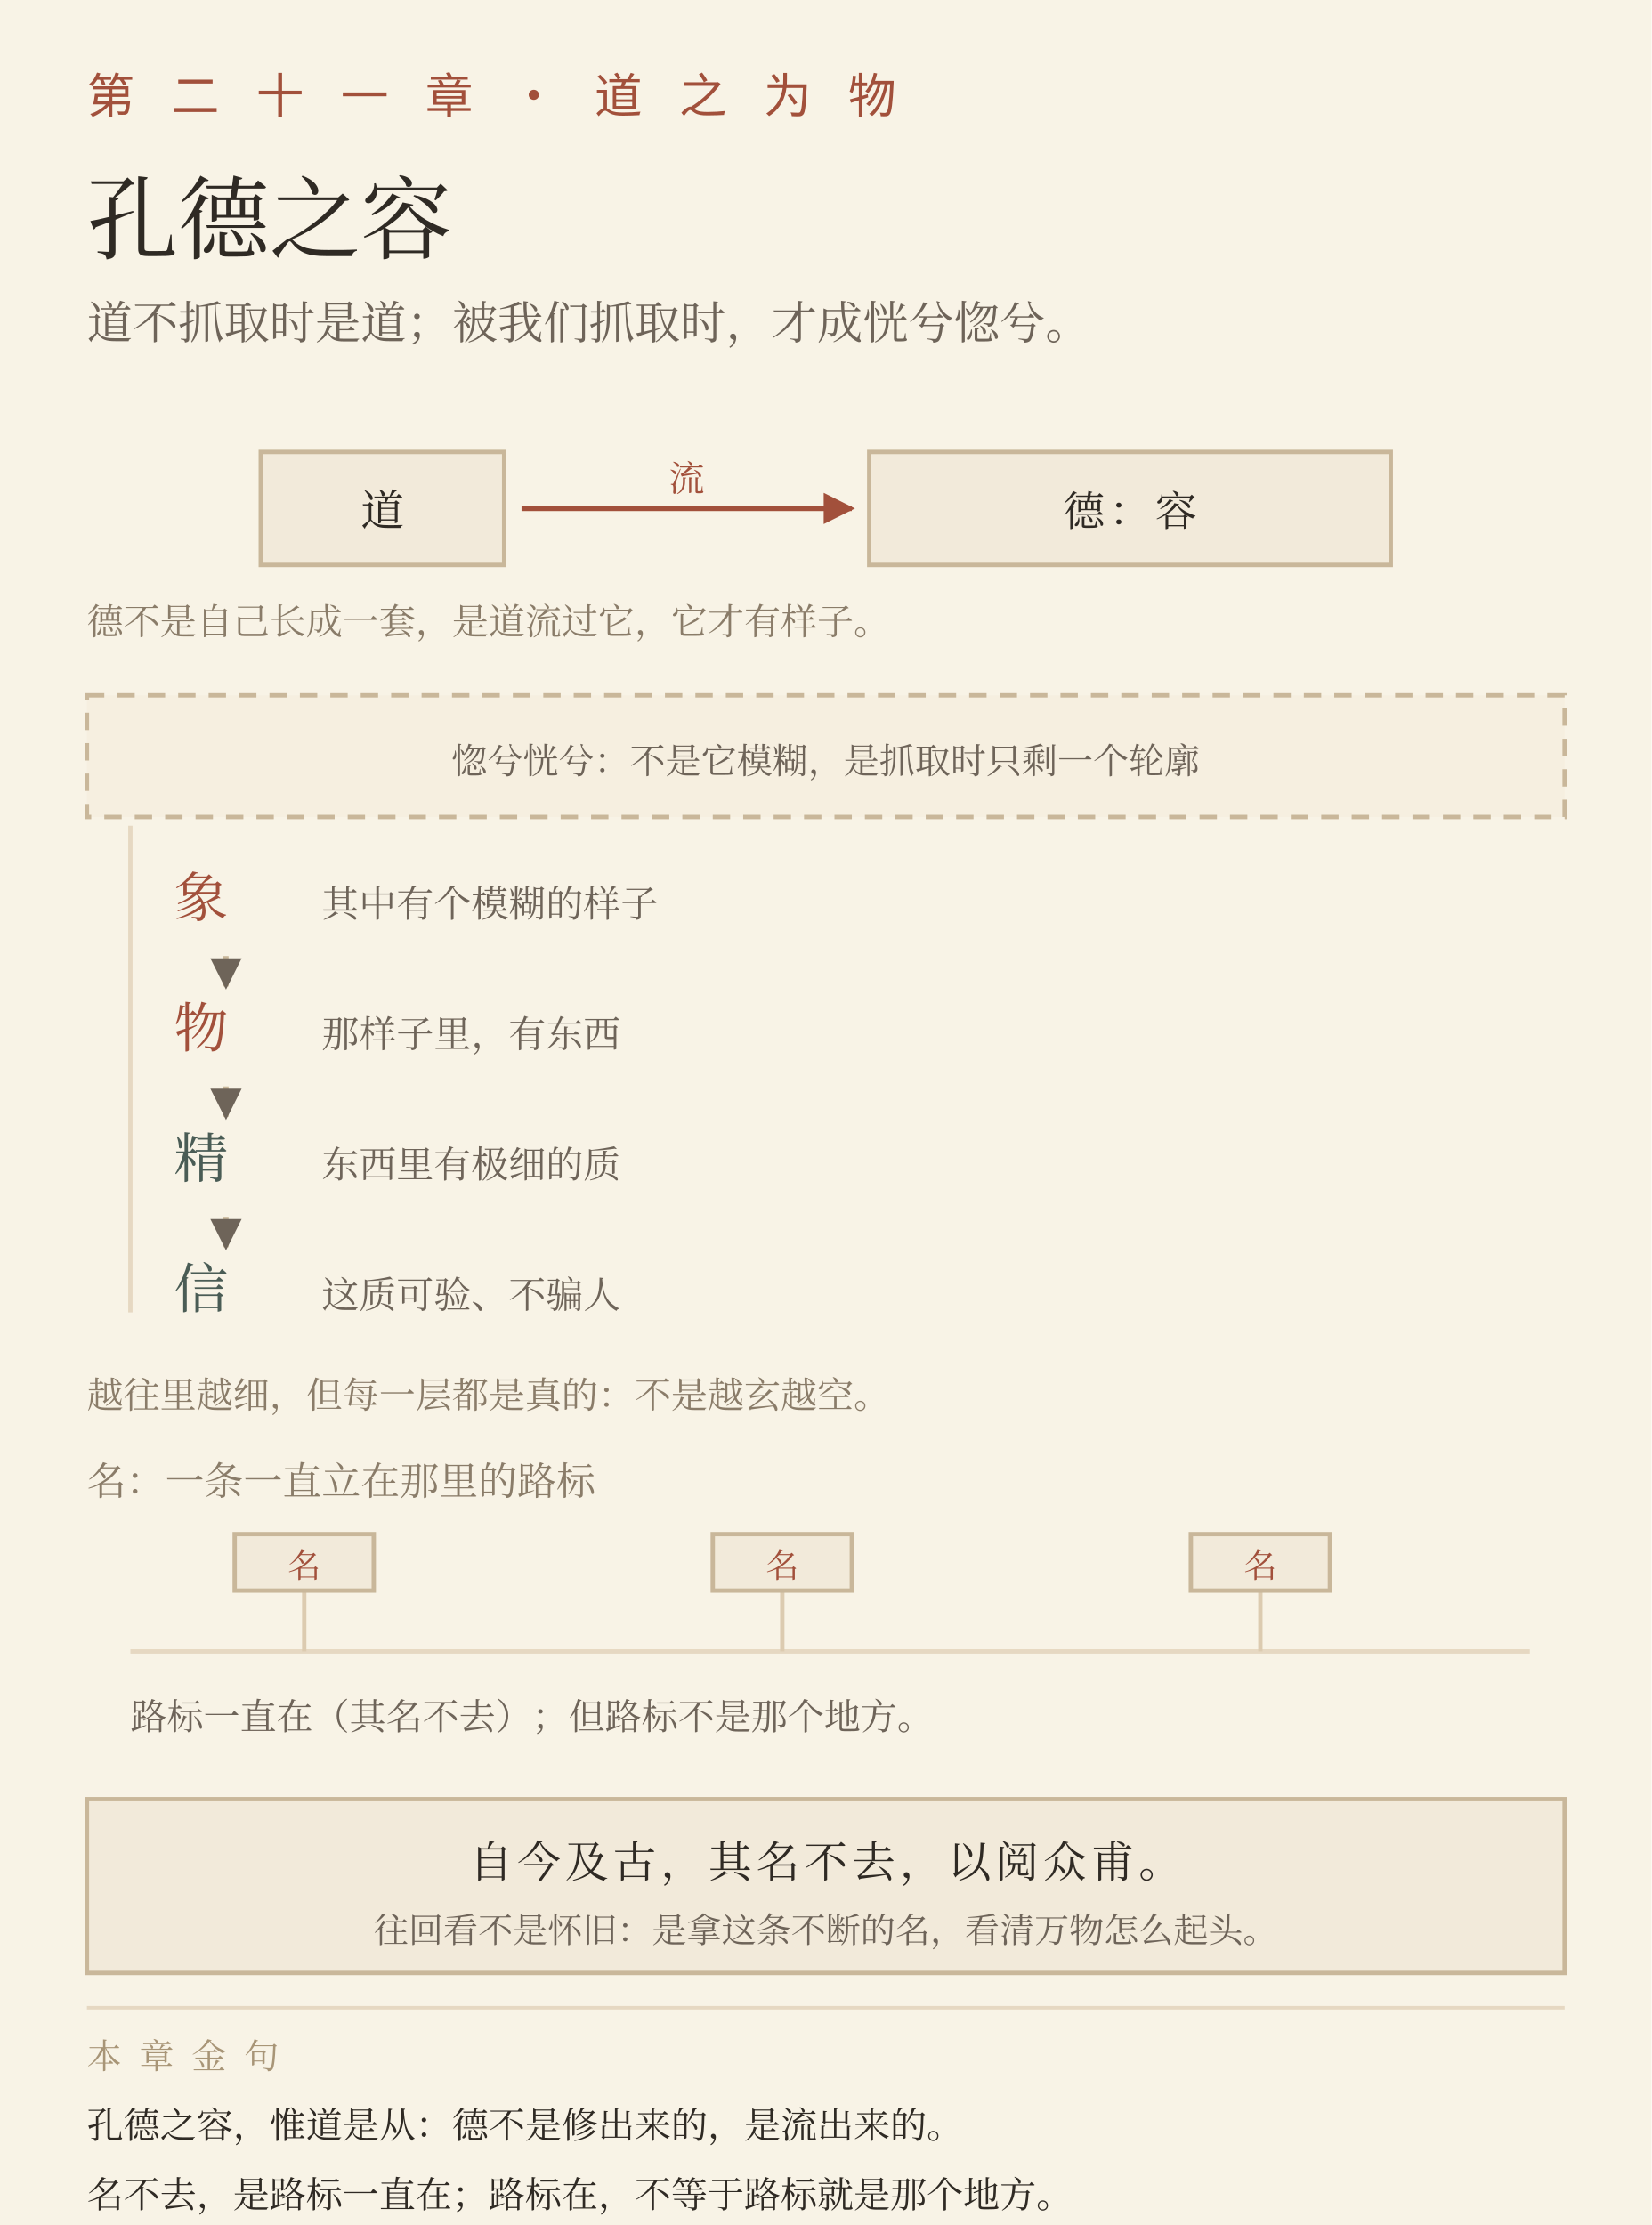
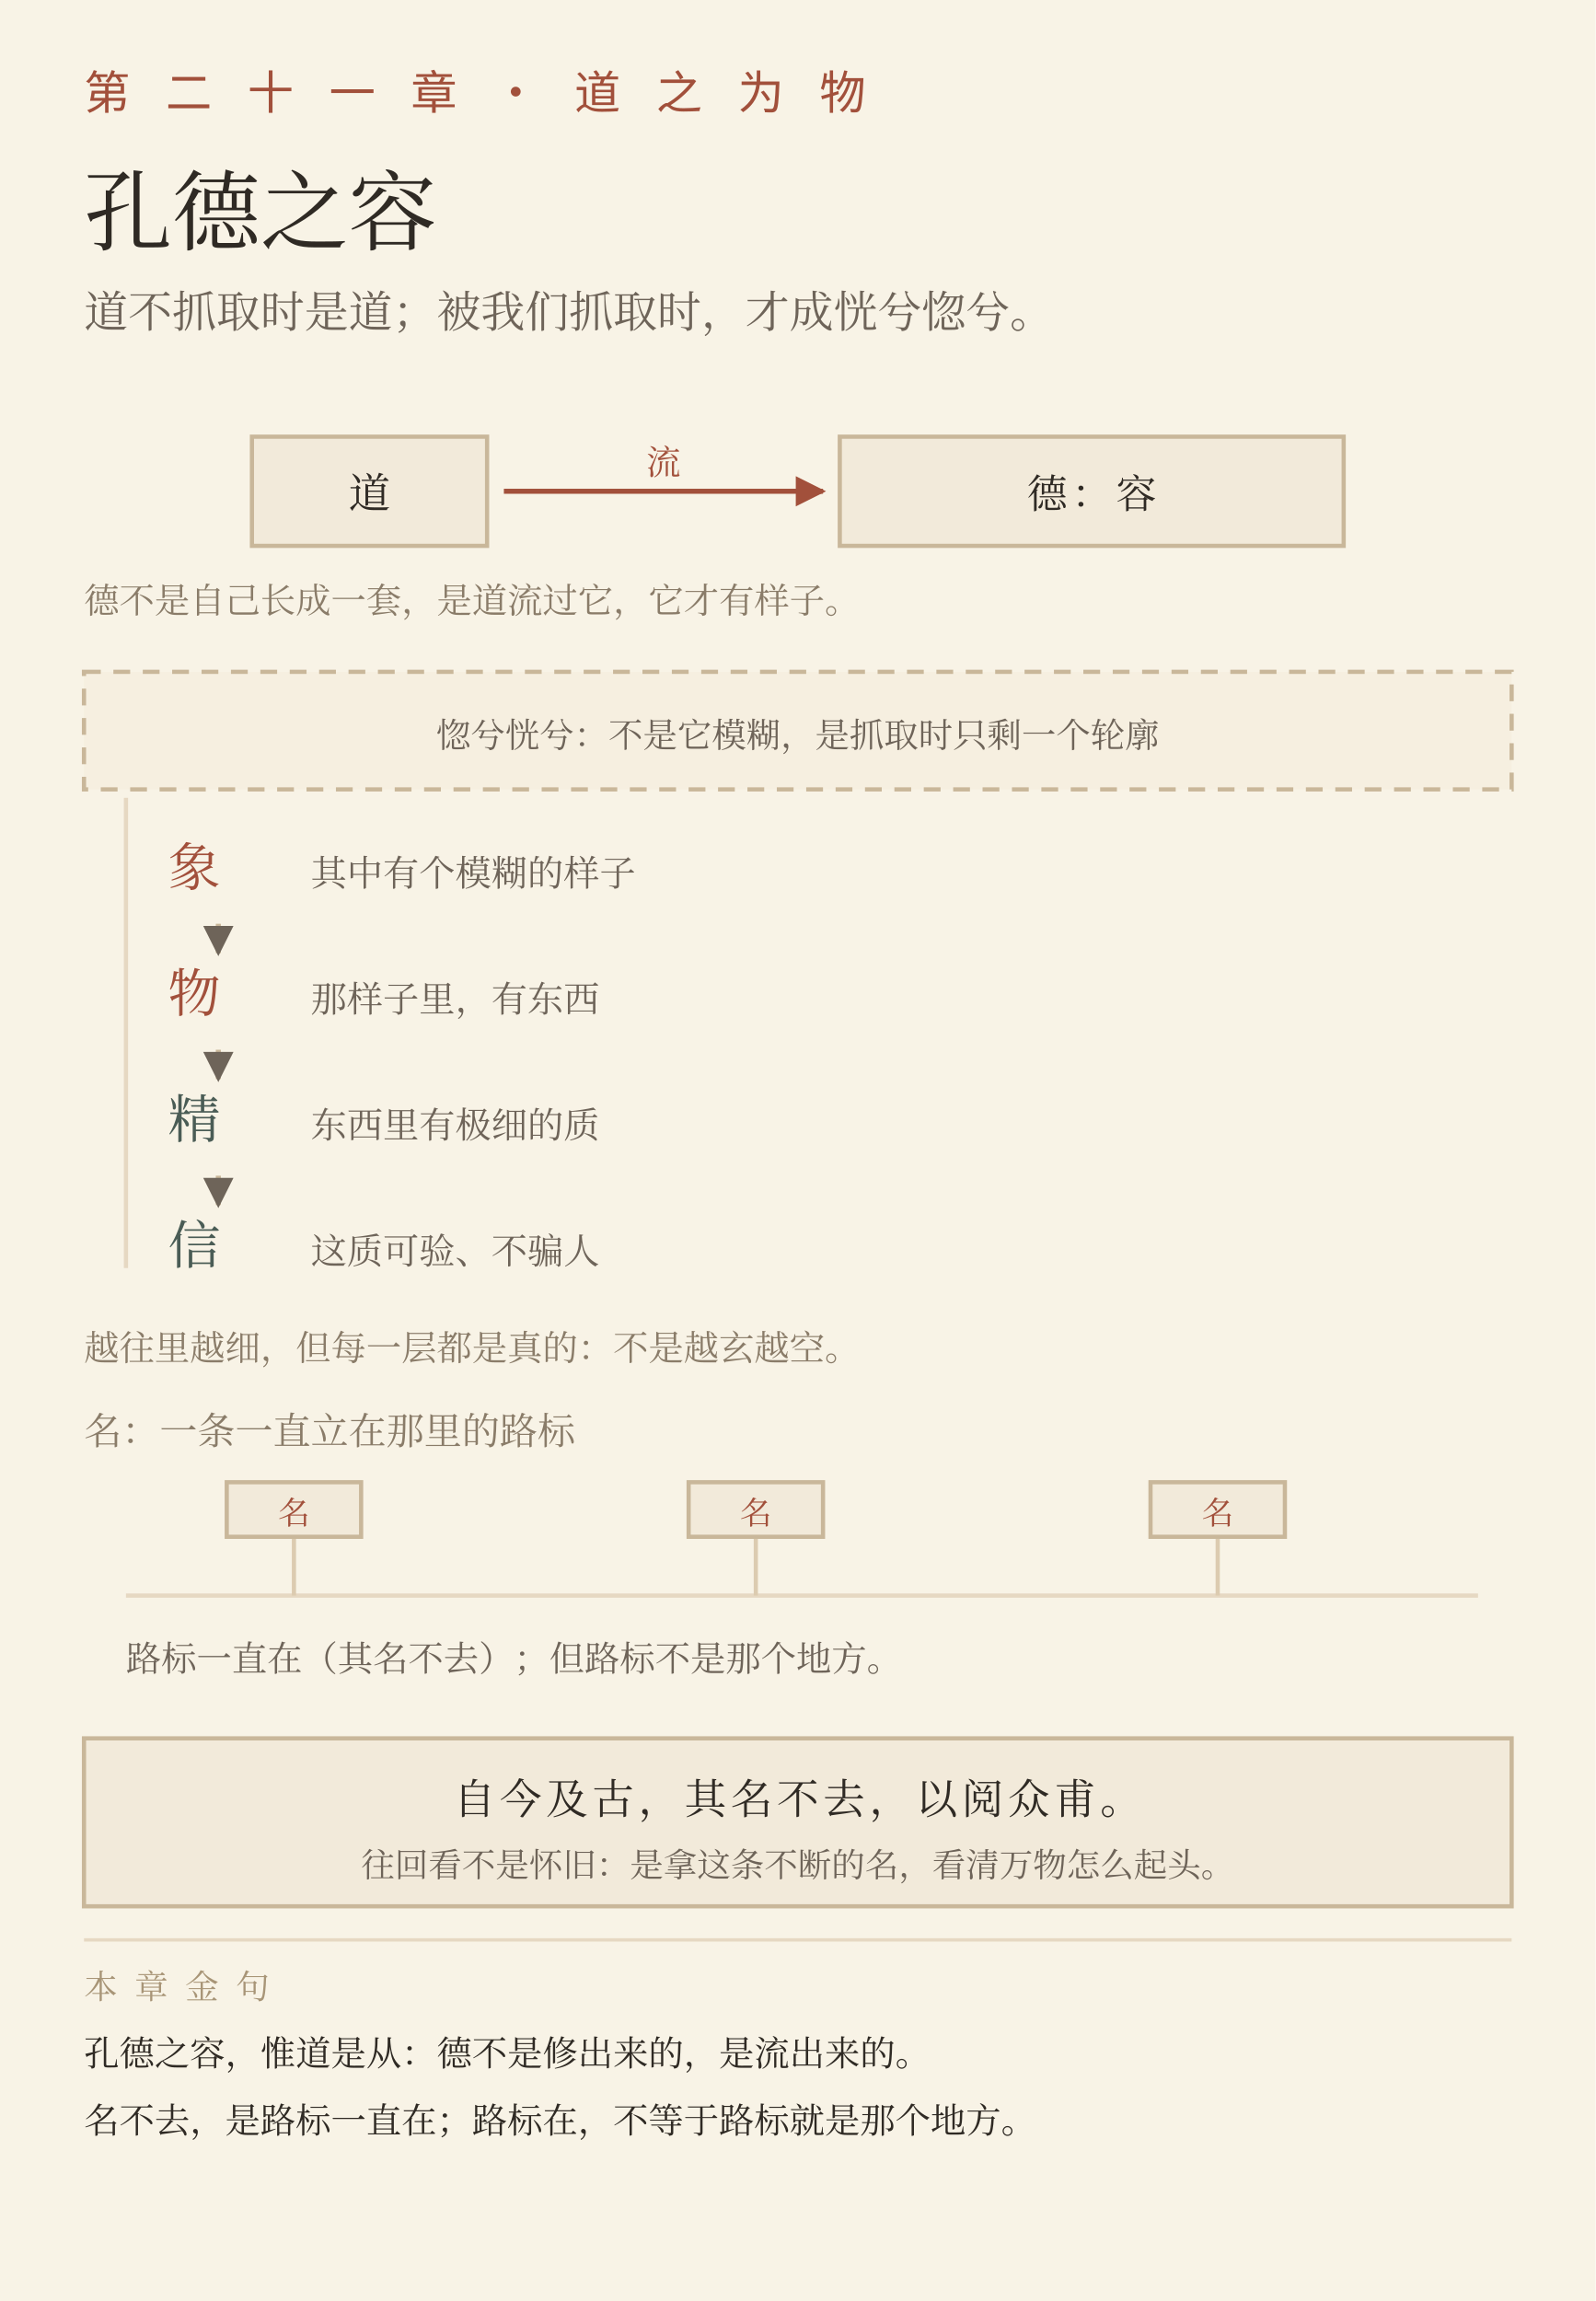
- <svg xmlns="http://www.w3.org/2000/svg" viewBox="0 0 380 512" role="img" aria-label="德不是修出来的，是流出来的" font-family="'Noto Serif CJK SC','Noto Serif SC','Songti SC',serif">
+ <svg xmlns="http://www.w3.org/2000/svg" viewBox="0 0 380 548" role="img" aria-label="德不是修出来的，是流出来的" font-family="'Noto Serif CJK SC','Noto Serif SC','Songti SC',serif">
  <defs>
    <marker id="arr" viewBox="0 0 10 10" refX="9" refY="5" markerWidth="6" markerHeight="6" orient="auto">
      <path d="M0 0 L10 5 L0 10 z" fill="#6E6459" />
    </marker>
    <marker id="arr2" viewBox="0 0 10 10" refX="9" refY="5" markerWidth="6" markerHeight="6" orient="auto">
      <path d="M0 0 L10 5 L0 10 z" fill="#4A5C55" />
    </marker>
    <marker id="arrL" viewBox="0 0 10 10" refX="1" refY="5" markerWidth="6" markerHeight="6" orient="auto">
      <path d="M10 0 L0 5 L10 10 z" fill="#4A5C55" />
    </marker>
    <marker id="arrS" viewBox="0 0 10 10" refX="9" refY="5" markerWidth="6" markerHeight="6" orient="auto">
      <path d="M0 0 L10 5 L0 10 z" fill="#A2503B" />
    </marker>
  </defs>
-   <rect x="0" y="0" width="380" height="512" fill="#F8F3E6" />
+   <rect x="0" y="0" width="380" height="548" fill="#F8F3E6" />
  <text x="20" y="26" font-size="11" fill="#A2503B" font-family="'Noto Sans CJK SC','Noto Sans SC',sans-serif" letter-spacing="3">第 二 十 一 章 · 道 之 为 物</text>
  <text x="20" y="58" font-size="21" fill="#2F2A24">孔德之容</text>
  <text x="20" y="78" font-size="10.5" fill="#6E6459">道不抓取时是道；被我们抓取时，才成恍兮惚兮。</text>
  <rect x="60" y="104" width="56" height="26" fill="#F2EADA" stroke="#C9B79A" stroke-width="1.0" />
  <text x="88" y="121" font-size="10" fill="#2F2A24" text-anchor="middle" letter-spacing="1">道</text>
  <line x1="120" y1="117" x2="196" y2="117" stroke="#A2503B" stroke-width="1.2" marker-end="url(#arrS)" />
  <text x="158" y="113" font-size="8.2" fill="#A2503B" text-anchor="middle">流</text>
  <rect x="200" y="104" width="120" height="26" fill="#F2EADA" stroke="#C9B79A" stroke-width="1.0" />
  <text x="260" y="121" font-size="9.6" fill="#2F2A24" text-anchor="middle" letter-spacing="1">德：容</text>
  <text x="20" y="146" font-size="8.4" fill="#8A7C69">德不是自己长成一套，是道流过它，它才有样子。</text>
  <rect x="20" y="160" width="340" height="28" fill="#F6EFE0" stroke="#C9B79A" stroke-width="1.0" stroke-dasharray="4 3" />
  <text x="190" y="178" font-size="8.2" fill="#6E6459" text-anchor="middle">惚兮恍兮：不是它模糊，是抓取时只剩一个轮廓</text>
  <text x="40" y="211" font-size="12.5" fill="#A2503B">象</text>
  <text x="74" y="211" font-size="8.6" fill="#6E6459">其中有个模糊的样子</text>
  <text x="40" y="241" font-size="12.5" fill="#A2503B">物</text>
  <text x="74" y="241" font-size="8.6" fill="#6E6459">那样子里，有东西</text>
  <line x1="52" y1="220" x2="52" y2="227" stroke="#C9B79A" stroke-width="1.2" marker-end="url(#arr)" />
  <text x="40" y="271" font-size="12.5" fill="#4A5C55">精</text>
  <text x="74" y="271" font-size="8.6" fill="#6E6459">东西里有极细的质</text>
  <line x1="52" y1="250" x2="52" y2="257" stroke="#C9B79A" stroke-width="1.2" marker-end="url(#arr)" />
  <text x="40" y="301" font-size="12.5" fill="#4A5C55">信</text>
  <text x="74" y="301" font-size="8.6" fill="#6E6459">这质可验、不骗人</text>
  <line x1="52" y1="280" x2="52" y2="287" stroke="#C9B79A" stroke-width="1.2" marker-end="url(#arr)" />
  <line x1="30" y1="190" x2="30" y2="302" stroke="#E6D8C2" stroke-width="1" />
  <text x="20" y="324" font-size="8.4" fill="#8A7C69">越往里越细，但每一层都是真的：不是越玄越空。</text>
  <text x="20" y="344" font-size="9" fill="#8A7C69">名：一条一直立在那里的路标</text>
  <line x1="30" y1="380" x2="352" y2="380" stroke="#E6D8C2" stroke-width="1" />
  <line x1="70" y1="380" x2="70" y2="366" stroke="#DCCBB0" stroke-width="1" />
  <rect x="54" y="353" width="32" height="13" fill="#F2EADA" stroke="#C9B79A" stroke-width="1.0" />
  <text x="70" y="363" font-size="7.6" fill="#A2503B" text-anchor="middle">名</text>
  <line x1="180" y1="380" x2="180" y2="366" stroke="#DCCBB0" stroke-width="1" />
  <rect x="164" y="353" width="32" height="13" fill="#F2EADA" stroke="#C9B79A" stroke-width="1.0" />
  <text x="180" y="363" font-size="7.6" fill="#A2503B" text-anchor="middle">名</text>
  <line x1="290" y1="380" x2="290" y2="366" stroke="#DCCBB0" stroke-width="1" />
  <rect x="274" y="353" width="32" height="13" fill="#F2EADA" stroke="#C9B79A" stroke-width="1.0" />
  <text x="290" y="363" font-size="7.6" fill="#A2503B" text-anchor="middle">名</text>
  <text x="30" y="398" font-size="8.4" fill="#6E6459">路标一直在（其名不去）；但路标不是那个地方。</text>
  <rect x="20" y="414" width="340" height="40" fill="#F2EADA" stroke="#C9B79A" stroke-width="1.0" />
  <text x="190" y="432" font-size="10" fill="#2F2A24" text-anchor="middle" letter-spacing="1">自今及古，其名不去，以阅众甫。</text>
  <text x="190" y="447" font-size="8.0" fill="#6E6459" text-anchor="middle">往回看不是怀旧：是拿这条不断的名，看清万物怎么起头。</text>
  <line x1="20" y1="462" x2="360" y2="462" stroke="#E6D8C2" stroke-width="0.8" />
  <text x="20" y="476" font-size="8.0" fill="#A89577" letter-spacing="1">本 章 金 句</text>
  <text x="20" y="492" font-size="8.4" fill="#2F2A24">孔德之容，惟道是从：德不是修出来的，是流出来的。</text>
  <text x="20" y="508" font-size="8.4" fill="#2F2A24">名不去，是路标一直在；路标在，不等于路标就是那个地方。</text>
</svg>
